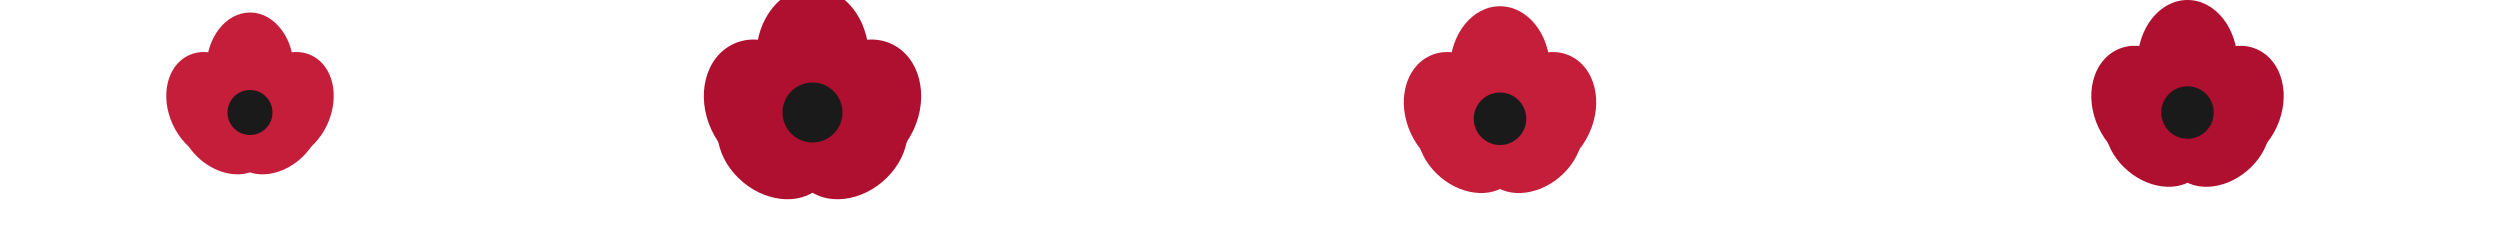
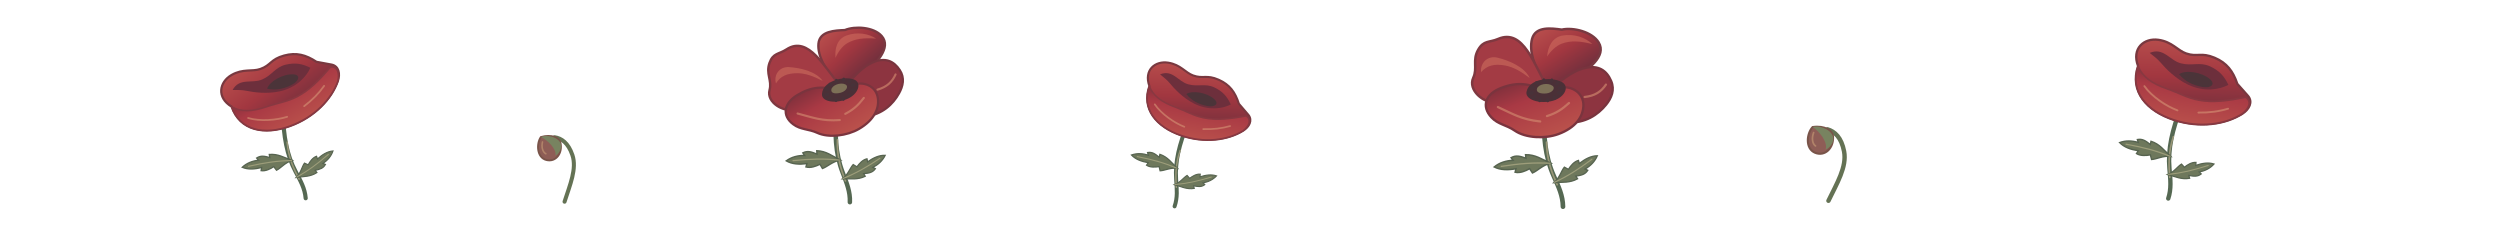
<svg xmlns="http://www.w3.org/2000/svg" viewBox="0 0 400 36" fill="none" aria-hidden="true">
-   <g transform="translate(40,6)">
-     <g fill="#c41e3a">
-       <ellipse cx="-6" cy="11" rx="7" ry="9" transform="rotate(-25 -6 11)" />
-       <ellipse cx="6" cy="11" rx="7" ry="9" transform="rotate(25 6 11)" />
-       <ellipse cx="0" cy="5" rx="7" ry="9" />
-       <ellipse cx="-4" cy="15" rx="6" ry="8" transform="rotate(-50 -4 15)" />
-       <ellipse cx="4" cy="15" rx="6" ry="8" transform="rotate(50 4 15)" />
+   <defs>
+     <linearGradient id="rem-upper-petal" x2=".62" y2="1">
+       <stop stop-color="#bb514e" />
+       <stop offset=".47" stop-color="#a23740" />
+       <stop offset="1" stop-color="#612d3c" />
+     </linearGradient>
+     <linearGradient id="rem-lower-petal" x2=".56" y2="1">
+       <stop stop-color="#762e3a" />
+       <stop offset=".42" stop-color="#a93944" />
+       <stop offset="1" stop-color="#b9504b" />
+     </linearGradient>
+   </defs>
+   <g transform="translate(45 15) rotate(-12) scale(0.4)">
+     <path d="M-1 7.9c-1.6 8.91-1.95 16.52.15 23.78 1.17 4.01 2.22 7.37 1.72 11.23" stroke="#556852" stroke-width="1.67" stroke-linecap="round" />
+     <path d="M-1.72 19.4c-.86 6.25.51 11.67 1.64 15.5" stroke="#999677" stroke-width=".62" stroke-linecap="round" />
+     <g transform="translate(-1.3 27) rotate(211) scale(0.8)">
+       <path d="M0 0c2.94-2.04 4.05-5.39 5.76-7.16l1.91 1.26c1.25-1.66 3.11-3.57 5.32-3.98l.26 1.59c3.03-1.98 6.09-3.28 9.21-3.06-1.46 2.77-3.84 4.71-6.58 6l1.28.73c-1.55 1.96-3.29 2.17-6.17 2.36l.78 1.38C7.7.88 4.57.08 0 0Z" fill="#6e785c" stroke="#56634f" stroke-width=".66" />
+       <path d="M.23-.13C7.16-2.66 12.29-5.35 19.66-9.87" stroke="#9d9d7a" stroke-width=".58" stroke-linecap="round" />
    </g>
-     <circle cx="0" cy="12" r="3.6" fill="#1a1a1a" />
+     <g transform="translate(-1.1 34) rotate(3) scale(0.72)">
+       <path d="M0 0c2.94-2.04 4.05-5.39 5.76-7.16l1.91 1.26c1.25-1.66 3.11-3.57 5.32-3.98l.26 1.59c3.03-1.98 6.09-3.28 9.21-3.06-1.46 2.77-3.84 4.71-6.58 6l1.28.73c-1.55 1.96-3.29 2.17-6.17 2.36l.78 1.38C7.7.88 4.57.08 0 0Z" fill="#6e785c" stroke="#56634f" stroke-width=".66" />
+       <path d="M.23-.13C7.16-2.66 12.29-5.35 19.66-9.87" stroke="#9d9d7a" stroke-width=".58" stroke-linecap="round" />
+     </g>
+     <g transform="translate(0 0) rotate(-5) scale(1)">
+       <path d="M-20.5-.87c-4.8-5.35-1.77-10.87 3.67-12.12 5.2-1.18 8.18 1.2 11.72 1.07 4.55-.17 4.99-2.53 10.66-2.36 5.1.16 8.41 2.25 11.67 6.19l5.51 2.86c2.5 1.43 2.23 4.51.39 7.02-4.48 6.1-13.11 11.03-23.45 11.58-11.08.6-19.81-4.17-20.17-14.24Z" fill="url(#rem-upper-petal)" stroke="#78383f" stroke-width=".89" />
+       <path d="M-18.17-7.14c4.12-4.0 8.11-.04 12.53-.55 4.4-.5 6.37-3.15 10.72-2.91 3.96.26 6.36 1.49 9.1 4.07-2.55 2.98-7.65 5.96-14.34 5.45-5.37-.41-10.15-2.68-12.82-4.12-1.62-.88-3.36-1.37-5.19-1.94Z" fill="#6d2f3c" />
+       <path d="M-4.82-3.58c1.66-2.49 7.8-3.89 11.73-2.43 2.72 1 1.56 3.12-1.52 3.76-3.65.76-7.13.42-10.21-1.33Z" fill="#4b3439" />
+       <path d="M-20.5-.87c3.05 3.36 7.62 4.29 13.08 4.13 5.83-.16 8.59.53 13.2-.31C11.07 2 16.46-.87 21.98-4.5c2.55.55 2.98 3.13 1.14 6.29-4.48 6.1-13.11 11.03-23.45 11.58-11.08.6-19.81-4.17-20.17-14.24Z" fill="url(#rem-lower-petal)" stroke="#883841" stroke-width=".64" />
+       <path d="M-15.52 5.4c4.11 2.77 10.67 4.17 15.07 4.11m7.76-2.08c3.88-1.42 7.18-3.22 10.01-5.43" stroke="#d18a70" stroke-opacity=".69" stroke-width=".72" stroke-linecap="round" />
+     </g>
  </g>
-   <g transform="translate(130,4)">
-     <g fill="#b01030">
-       <ellipse cx="-8" cy="13" rx="9" ry="11" transform="rotate(-25 -8 13)" />
-       <ellipse cx="8" cy="13" rx="9" ry="11" transform="rotate(25 8 13)" />
-       <ellipse cx="0" cy="5" rx="9" ry="11" />
-       <ellipse cx="-6" cy="19" rx="8" ry="10" transform="rotate(-50 -6 19)" />
-       <ellipse cx="6" cy="19" rx="8" ry="10" transform="rotate(50 6 19)" />
+   <g transform="translate(91 21) rotate(8) scale(0.42)">
+     <path d="M2.15 26.8c1.14-6.61 2.96-13.13.49-18.01C.4 4.37-2.38 3.04-5.03 3.01" stroke="#647254" stroke-width="1.54" stroke-linecap="round" />
+     <path d="M-10.21 3.68c-1.37 2.72-.48 7.94 3.31 8.35 3.65.39 5.77-3.36 4.42-7.11-.71-1.96-3.78-3.01-7.73-1.24Z" fill="#8e5d56" stroke="#795449" stroke-width=".74" />
+     <path d="M-10.21 3.68c1.65-1.2 6.11-1.19 7.73 1.24.93 1.4.25 3.82-1.26 5.05.31-2.62-4.09-5.75-6.47-6.29Z" fill="#788360" />
+     <path d="M-9.34 5.43c-.19 2.1.66 3.87 1.89 4.28" stroke="#b18369" stroke-width=".6" stroke-linecap="round" />
+   </g>
+   <g transform="translate(134 14) rotate(-5) scale(0.43)">
+     <path d="M-1 7.9c-1.6 8.91-1.95 16.52.15 23.78 1.17 4.01 2.22 7.37 1.72 11.23" stroke="#556852" stroke-width="1.67" stroke-linecap="round" />
+     <path d="M-1.72 19.4c-.86 6.25.51 11.67 1.64 15.5" stroke="#999677" stroke-width=".62" stroke-linecap="round" />
+     <g transform="translate(-1.3 27) rotate(211) scale(0.8)">
+       <path d="M0 0c2.94-2.04 4.05-5.39 5.76-7.16l1.91 1.26c1.25-1.66 3.11-3.57 5.32-3.98l.26 1.59c3.03-1.98 6.09-3.28 9.21-3.06-1.46 2.77-3.84 4.71-6.58 6l1.28.73c-1.55 1.96-3.29 2.17-6.17 2.36l.78 1.38C7.7.88 4.57.08 0 0Z" fill="#6e785c" stroke="#56634f" stroke-width=".66" />
+       <path d="M.23-.13C7.16-2.66 12.29-5.35 19.66-9.87" stroke="#9d9d7a" stroke-width=".58" stroke-linecap="round" />
    </g>
-     <circle cx="0" cy="14" r="4.8" fill="#1a1a1a" />
+     <g transform="translate(-1.1 34) rotate(3) scale(0.72)">
+       <path d="M0 0c2.94-2.04 4.05-5.39 5.76-7.16l1.91 1.26c1.25-1.66 3.11-3.57 5.32-3.98l.26 1.59c3.03-1.98 6.09-3.28 9.21-3.06-1.46 2.77-3.84 4.71-6.58 6l1.28.73c-1.55 1.96-3.29 2.17-6.17 2.36l.78 1.38C7.7.88 4.57.08 0 0Z" fill="#6e785c" stroke="#56634f" stroke-width=".66" />
+       <path d="M.23-.13C7.16-2.66 12.29-5.35 19.66-9.87" stroke="#9d9d7a" stroke-width=".58" stroke-linecap="round" />
+     </g>
+     <g transform="translate(0 0) rotate(-9) scale(1)">
+       <path d="M-.36-3.25c-2.24-4.02-4.1-9.95-2.56-14.32 1.58-4.48 7.21-3.22 10.75-2.51 4.12-.61 10.7 1.51 12.75 5.45 2.67 5.13-4.48 9.38-10.05 12.57L1.16.73Z" fill="url(#rem-upper-petal)" stroke="#783941" stroke-width=".88" />
+       <path d="M1.45.24C-2.9-8.16-5.69-21.61-15-18.35c-3.22 1.13-5.13.02-7.35 3.38-2.37 3.57-.56 6.43-2.42 9.8-2.24 4.06 2.83 9.42 8.02 9.46L-.53 2.65Z" fill="#a33b44" stroke="#7f3840" stroke-width=".89" />
+       <path d="M-15.64-11.72c-3.5-1.13-6.32 1.46-6.21 4.71 2.28-2.26 4.99-2.7 8.72-1.75 2.85.72 5.58 2.57 8.37 5.04-1.53-4.05-6.93-6.73-10.88-8Z" fill="#c36358" opacity=".77" />
+       <path d="M7.87-17.96c4.21-.48 8.18 1.26 10.47 3.78-4.32-1.41-7.55-1.88-10.78-.95-2.07.59-4.18 2.32-5.61 4.25.52-3.56 2.35-6.67 5.92-7.08Z" fill="#ce6a5d" opacity=".60" />
+       <path d="M1.2.93c5.16-2.41 8.28-5.85 13.89-6.81 4.85-.82 7.64 1.4 8.96 5.2 1.16 3.32-.28 6.09-2.35 8.31-3.27 3.5-7.91 6.05-14.14 5.42-7.83-.79-9.25-6.06-6.36-12.12Z" fill="#8d3440" stroke="#78343e" stroke-width=".84" />
+       <path d="M.37 1.21c-5.34-2.92-9.34-4.01-15.56-2.09-5.58 1.72-7.53 5.94-4.11 10.17 2.18 2.7 5.14 3.04 7.89 5.25 3.7 2.98 10.54 3.77 15.43 2.35 6.29-1.83 9.16-5.5 9.59-9.38.51-4.64-3.67-7.66-8.21-7.08Z" fill="url(#rem-lower-petal)" stroke="#7a343e" stroke-width=".85" />
+       <path d="M-16.75 5.8c5.1 2.77 8.06 5.03 14.65 6.16m10.67-5.83c-2.68 2.12-4.73 3.26-8.14 4.09m13.83-5.84c3.66-.15 5.98-1.44 7.87-3.87" stroke="#d18a70" stroke-opacity=".64" stroke-width=".79" stroke-linecap="round" />
+       <path d="M-6.16.9C-4.88-3.42 2.75-3.8 6.47-1.55 9.55.31 6.98 4.52 2.05 5.08c-4.94.57-9.19-1.63-8.21-4.18Z" fill="#4b3037" />
+       <g transform="translate(0.65 1.05) rotate(-6) scale(0.91)">
+         <ellipse cx="5.70" cy="0.00" rx=".91" ry=".64" fill="#483239" transform="rotate(0 5.70 0.00)" />
+         <ellipse cx="4.94" cy="1.92" rx=".91" ry=".64" fill="#483239" transform="rotate(30 4.94 1.92)" />
+         <ellipse cx="2.85" cy="3.33" rx=".91" ry=".64" fill="#483239" transform="rotate(60 2.85 3.33)" />
+         <ellipse cx="0.00" cy="3.85" rx=".91" ry=".64" fill="#483239" transform="rotate(90 0.00 3.85)" />
+         <ellipse cx="-2.85" cy="3.33" rx=".91" ry=".64" fill="#483239" transform="rotate(120 -2.85 3.33)" />
+         <ellipse cx="-4.94" cy="1.92" rx=".91" ry=".64" fill="#483239" transform="rotate(150 -4.94 1.92)" />
+         <ellipse cx="-5.70" cy="0.00" rx=".91" ry=".64" fill="#483239" transform="rotate(180 -5.70 0.00)" />
+         <ellipse cx="-4.94" cy="-1.93" rx=".91" ry=".64" fill="#483239" transform="rotate(210 -4.94 -1.93)" />
+         <ellipse cx="-2.85" cy="-3.33" rx=".91" ry=".64" fill="#483239" transform="rotate(240 -2.85 -3.33)" />
+         <ellipse cx="-0.00" cy="-3.85" rx=".91" ry=".64" fill="#483239" transform="rotate(270 -0.00 -3.85)" />
+         <ellipse cx="2.85" cy="-3.33" rx=".91" ry=".64" fill="#483239" transform="rotate(300 2.85 -3.33)" />
+         <ellipse cx="4.94" cy="-1.93" rx=".91" ry=".64" fill="#483239" transform="rotate(330 4.94 -1.93)" />
+       </g>
+       <path d="M-2.42.22C-1.8-1.33 1.56-1.72 3.12-.41c1.18 1-.3 2.53-2.38 2.58C-1.2 2.21-2.97 1.61-2.42.22Z" fill="#7d7057" />
+     </g>
  </g>
-   <g transform="translate(240,6)">
-     <g fill="#c41e3a">
-       <ellipse cx="-7" cy="12" rx="8" ry="10" transform="rotate(-25 -7 12)" />
-       <ellipse cx="7" cy="12" rx="8" ry="10" transform="rotate(25 7 12)" />
-       <ellipse cx="0" cy="5" rx="8" ry="10" />
-       <ellipse cx="-5" cy="17" rx="7" ry="9" transform="rotate(-50 -5 17)" />
-       <ellipse cx="5" cy="17" rx="7" ry="9" transform="rotate(50 5 17)" />
+   <g transform="translate(191 17) rotate(12) scale(0.38)">
+     <path d="M-1 7.9c-1.6 8.91-1.95 16.52.15 23.78 1.17 4.01 2.22 7.37 1.72 11.23" stroke="#556852" stroke-width="1.67" stroke-linecap="round" />
+     <path d="M-1.72 19.4c-.86 6.25.51 11.67 1.64 15.5" stroke="#999677" stroke-width=".62" stroke-linecap="round" />
+     <g transform="translate(-1.3 27) rotate(211) scale(0.8)">
+       <path d="M0 0c2.94-2.04 4.05-5.39 5.76-7.16l1.91 1.26c1.25-1.66 3.11-3.57 5.32-3.98l.26 1.59c3.03-1.98 6.09-3.28 9.21-3.06-1.46 2.77-3.84 4.71-6.58 6l1.28.73c-1.55 1.96-3.29 2.17-6.17 2.36l.78 1.38C7.7.88 4.57.08 0 0Z" fill="#6e785c" stroke="#56634f" stroke-width=".66" />
+       <path d="M.23-.13C7.16-2.66 12.29-5.35 19.66-9.87" stroke="#9d9d7a" stroke-width=".58" stroke-linecap="round" />
    </g>
-     <circle cx="0" cy="13" r="4.2" fill="#1a1a1a" />
+     <g transform="translate(-1.1 34) rotate(3) scale(0.72)">
+       <path d="M0 0c2.94-2.04 4.05-5.39 5.76-7.16l1.91 1.26c1.25-1.66 3.11-3.57 5.32-3.98l.26 1.59c3.03-1.98 6.09-3.28 9.21-3.06-1.46 2.77-3.84 4.71-6.58 6l1.28.73c-1.55 1.96-3.29 2.17-6.17 2.36l.78 1.38C7.7.88 4.57.08 0 0Z" fill="#6e785c" stroke="#56634f" stroke-width=".66" />
+       <path d="M.23-.13C7.16-2.66 12.29-5.35 19.66-9.87" stroke="#9d9d7a" stroke-width=".58" stroke-linecap="round" />
+     </g>
+     <g transform="translate(0 0) rotate(10) scale(1)">
+       <path d="M-20.5-.87c-4.8-5.35-1.77-10.87 3.67-12.12 5.2-1.18 8.18 1.2 11.72 1.07 4.55-.17 4.99-2.53 10.66-2.36 5.1.16 8.41 2.25 11.67 6.19l5.51 2.86c2.5 1.43 2.23 4.51.39 7.02-4.48 6.1-13.11 11.03-23.45 11.58-11.08.6-19.81-4.17-20.17-14.24Z" fill="url(#rem-upper-petal)" stroke="#78383f" stroke-width=".89" />
+       <path d="M-18.17-7.14c4.12-4.0 8.11-.04 12.53-.55 4.4-.5 6.37-3.15 10.72-2.91 3.96.26 6.36 1.49 9.1 4.07-2.55 2.98-7.65 5.96-14.34 5.45-5.37-.41-10.15-2.68-12.82-4.12-1.62-.88-3.36-1.37-5.19-1.94Z" fill="#6d2f3c" />
+       <path d="M-4.82-3.58c1.66-2.49 7.8-3.89 11.73-2.43 2.72 1 1.56 3.12-1.52 3.76-3.65.76-7.13.42-10.21-1.33Z" fill="#4b3439" />
+       <path d="M-20.5-.87c3.05 3.36 7.62 4.29 13.08 4.13 5.83-.16 8.59.53 13.2-.31C11.07 2 16.46-.87 21.98-4.5c2.55.55 2.98 3.13 1.14 6.29-4.48 6.1-13.11 11.03-23.45 11.58-11.08.6-19.81-4.17-20.17-14.24Z" fill="url(#rem-lower-petal)" stroke="#883841" stroke-width=".64" />
+       <path d="M-15.52 5.4c4.11 2.77 10.67 4.17 15.07 4.11m7.76-2.08c3.88-1.42 7.18-3.22 10.01-5.43" stroke="#d18a70" stroke-opacity=".69" stroke-width=".72" stroke-linecap="round" />
+     </g>
  </g>
-   <g transform="translate(350,5)">
-     <g fill="#b01030">
-       <ellipse cx="-7" cy="12" rx="8" ry="10" transform="rotate(-25 -7 12)" />
-       <ellipse cx="7" cy="12" rx="8" ry="10" transform="rotate(25 7 12)" />
-       <ellipse cx="0" cy="5" rx="8" ry="10" />
-       <ellipse cx="-5" cy="17" rx="7" ry="9" transform="rotate(-50 -5 17)" />
-       <ellipse cx="5" cy="17" rx="7" ry="9" transform="rotate(50 5 17)" />
+   <g transform="translate(247 14) rotate(-8) scale(0.45)">
+     <path d="M-1 7.9c-1.6 8.91-1.95 16.52.15 23.78 1.17 4.01 2.22 7.37 1.72 11.23" stroke="#556852" stroke-width="1.67" stroke-linecap="round" />
+     <path d="M-1.72 19.4c-.86 6.25.51 11.67 1.64 15.5" stroke="#999677" stroke-width=".62" stroke-linecap="round" />
+     <g transform="translate(-1.3 27) rotate(211) scale(0.8)">
+       <path d="M0 0c2.94-2.04 4.05-5.39 5.76-7.16l1.91 1.26c1.25-1.66 3.11-3.57 5.32-3.98l.26 1.59c3.03-1.98 6.09-3.28 9.21-3.06-1.46 2.77-3.84 4.71-6.58 6l1.28.73c-1.55 1.96-3.29 2.17-6.17 2.36l.78 1.38C7.7.88 4.57.08 0 0Z" fill="#6e785c" stroke="#56634f" stroke-width=".66" />
+       <path d="M.23-.13C7.16-2.66 12.29-5.35 19.66-9.87" stroke="#9d9d7a" stroke-width=".58" stroke-linecap="round" />
    </g>
-     <circle cx="0" cy="13" r="4.2" fill="#1a1a1a" />
+     <g transform="translate(-1.1 34) rotate(3) scale(0.72)">
+       <path d="M0 0c2.94-2.04 4.05-5.39 5.76-7.16l1.91 1.26c1.25-1.66 3.11-3.57 5.32-3.98l.26 1.59c3.03-1.98 6.09-3.28 9.21-3.06-1.46 2.77-3.84 4.71-6.58 6l1.28.73c-1.55 1.96-3.29 2.17-6.17 2.36l.78 1.38C7.7.88 4.57.08 0 0Z" fill="#6e785c" stroke="#56634f" stroke-width=".66" />
+       <path d="M.23-.13C7.16-2.66 12.29-5.35 19.66-9.87" stroke="#9d9d7a" stroke-width=".58" stroke-linecap="round" />
+     </g>
+     <g transform="translate(0 0) rotate(4) scale(1)">
+       <path d="M-.36-3.25c-2.24-4.02-4.1-9.95-2.56-14.32 1.58-4.48 7.21-3.22 10.75-2.51 4.12-.61 10.7 1.51 12.75 5.45 2.67 5.13-4.48 9.38-10.05 12.57L1.16.73Z" fill="url(#rem-upper-petal)" stroke="#783941" stroke-width=".88" />
+       <path d="M1.45.24C-2.9-8.16-5.69-21.61-15-18.35c-3.22 1.13-5.13.02-7.35 3.38-2.37 3.57-.56 6.43-2.42 9.8-2.24 4.06 2.83 9.42 8.02 9.46L-.53 2.65Z" fill="#a33b44" stroke="#7f3840" stroke-width=".89" />
+       <path d="M-15.64-11.72c-3.5-1.13-6.32 1.46-6.21 4.71 2.28-2.26 4.99-2.7 8.72-1.75 2.85.72 5.58 2.57 8.37 5.04-1.53-4.05-6.93-6.73-10.88-8Z" fill="#c36358" opacity=".77" />
+       <path d="M7.87-17.96c4.21-.48 8.18 1.26 10.47 3.78-4.32-1.41-7.55-1.88-10.78-.95-2.07.59-4.18 2.32-5.61 4.25.52-3.56 2.35-6.67 5.92-7.08Z" fill="#ce6a5d" opacity=".60" />
+       <path d="M1.2.93c5.16-2.41 8.28-5.85 13.89-6.81 4.85-.82 7.64 1.4 8.96 5.2 1.16 3.32-.28 6.09-2.35 8.31-3.27 3.5-7.91 6.05-14.14 5.42-7.83-.79-9.25-6.06-6.36-12.12Z" fill="#8d3440" stroke="#78343e" stroke-width=".84" />
+       <path d="M.37 1.21c-5.34-2.92-9.34-4.01-15.56-2.09-5.58 1.72-7.53 5.94-4.11 10.17 2.18 2.7 5.14 3.04 7.89 5.25 3.7 2.98 10.54 3.77 15.43 2.35 6.29-1.83 9.16-5.5 9.59-9.38.51-4.64-3.67-7.66-8.21-7.08Z" fill="url(#rem-lower-petal)" stroke="#7a343e" stroke-width=".85" />
+       <path d="M-16.75 5.8c5.1 2.77 8.06 5.03 14.65 6.16m10.67-5.83c-2.68 2.12-4.73 3.26-8.14 4.09m13.83-5.84c3.66-.15 5.98-1.44 7.87-3.87" stroke="#d18a70" stroke-opacity=".64" stroke-width=".79" stroke-linecap="round" />
+       <path d="M-6.16.9C-4.88-3.42 2.75-3.8 6.47-1.55 9.55.31 6.98 4.52 2.05 5.08c-4.94.57-9.19-1.63-8.21-4.18Z" fill="#4b3037" />
+       <g transform="translate(0.65 1.05) rotate(-6) scale(0.91)">
+         <ellipse cx="5.70" cy="0.00" rx=".91" ry=".64" fill="#483239" transform="rotate(0 5.70 0.00)" />
+         <ellipse cx="4.94" cy="1.92" rx=".91" ry=".64" fill="#483239" transform="rotate(30 4.94 1.92)" />
+         <ellipse cx="2.85" cy="3.33" rx=".91" ry=".64" fill="#483239" transform="rotate(60 2.85 3.33)" />
+         <ellipse cx="0.00" cy="3.85" rx=".91" ry=".64" fill="#483239" transform="rotate(90 0.00 3.85)" />
+         <ellipse cx="-2.85" cy="3.33" rx=".91" ry=".64" fill="#483239" transform="rotate(120 -2.85 3.33)" />
+         <ellipse cx="-4.94" cy="1.92" rx=".91" ry=".64" fill="#483239" transform="rotate(150 -4.94 1.92)" />
+         <ellipse cx="-5.70" cy="0.00" rx=".91" ry=".64" fill="#483239" transform="rotate(180 -5.70 0.00)" />
+         <ellipse cx="-4.94" cy="-1.93" rx=".91" ry=".64" fill="#483239" transform="rotate(210 -4.94 -1.93)" />
+         <ellipse cx="-2.85" cy="-3.33" rx=".91" ry=".64" fill="#483239" transform="rotate(240 -2.85 -3.33)" />
+         <ellipse cx="-0.00" cy="-3.85" rx=".91" ry=".64" fill="#483239" transform="rotate(270 -0.00 -3.85)" />
+         <ellipse cx="2.85" cy="-3.33" rx=".91" ry=".64" fill="#483239" transform="rotate(300 2.85 -3.33)" />
+         <ellipse cx="4.94" cy="-1.93" rx=".91" ry=".64" fill="#483239" transform="rotate(330 4.94 -1.93)" />
+       </g>
+       <path d="M-2.42.22C-1.8-1.33 1.56-1.72 3.12-.41c1.18 1-.3 2.53-2.38 2.58C-1.2 2.21-2.97 1.61-2.42.22Z" fill="#7d7057" />
+     </g>
+   </g>
+   <g transform="translate(295 20) rotate(16) scale(0.46)">
+     <path d="M2.15 26.8c1.14-6.61 2.96-13.13.49-18.01C.4 4.37-2.38 3.04-5.03 3.01" stroke="#647254" stroke-width="1.54" stroke-linecap="round" />
+     <path d="M-10.21 3.68c-1.37 2.72-.48 7.94 3.31 8.35 3.65.39 5.77-3.36 4.42-7.11-.71-1.96-3.78-3.01-7.73-1.24Z" fill="#8e5d56" stroke="#795449" stroke-width=".74" />
+     <path d="M-10.21 3.68c1.65-1.2 6.11-1.19 7.73 1.24.93 1.4.25 3.82-1.26 5.05.31-2.62-4.09-5.75-6.47-6.29Z" fill="#788360" />
+     <path d="M-9.34 5.43c-.19 2.1.66 3.87 1.89 4.28" stroke="#b18369" stroke-width=".6" stroke-linecap="round" />
+   </g>
+   <g transform="translate(350 14) rotate(11) scale(0.42)">
+     <path d="M-1 7.9c-1.6 8.91-1.95 16.52.15 23.78 1.17 4.01 2.22 7.37 1.72 11.23" stroke="#556852" stroke-width="1.67" stroke-linecap="round" />
+     <path d="M-1.72 19.4c-.86 6.25.51 11.67 1.64 15.5" stroke="#999677" stroke-width=".62" stroke-linecap="round" />
+     <g transform="translate(-1.3 27) rotate(211) scale(0.8)">
+       <path d="M0 0c2.94-2.04 4.05-5.39 5.76-7.16l1.91 1.26c1.25-1.66 3.11-3.57 5.32-3.98l.26 1.59c3.03-1.98 6.09-3.28 9.21-3.06-1.46 2.77-3.84 4.71-6.58 6l1.28.73c-1.55 1.96-3.29 2.17-6.17 2.36l.78 1.38C7.7.88 4.57.08 0 0Z" fill="#6e785c" stroke="#56634f" stroke-width=".66" />
+       <path d="M.23-.13C7.16-2.66 12.29-5.35 19.66-9.87" stroke="#9d9d7a" stroke-width=".58" stroke-linecap="round" />
+     </g>
+     <g transform="translate(-1.1 34) rotate(3) scale(0.72)">
+       <path d="M0 0c2.94-2.04 4.05-5.39 5.76-7.16l1.91 1.26c1.25-1.66 3.11-3.57 5.32-3.98l.26 1.59c3.03-1.98 6.09-3.28 9.21-3.06-1.46 2.77-3.84 4.71-6.58 6l1.28.73c-1.55 1.96-3.29 2.17-6.17 2.36l.78 1.38C7.7.88 4.57.08 0 0Z" fill="#6e785c" stroke="#56634f" stroke-width=".66" />
+       <path d="M.23-.13C7.16-2.66 12.29-5.35 19.66-9.87" stroke="#9d9d7a" stroke-width=".58" stroke-linecap="round" />
+     </g>
+     <g transform="translate(0 0) rotate(10) scale(1)">
+       <path d="M-20.5-.87c-4.8-5.35-1.77-10.87 3.67-12.12 5.2-1.18 8.18 1.2 11.72 1.07 4.55-.17 4.99-2.53 10.66-2.36 5.1.16 8.41 2.25 11.67 6.19l5.51 2.86c2.5 1.43 2.23 4.51.39 7.02-4.48 6.1-13.11 11.03-23.45 11.58-11.08.6-19.81-4.17-20.17-14.24Z" fill="url(#rem-upper-petal)" stroke="#78383f" stroke-width=".89" />
+       <path d="M-18.17-7.14c4.12-4.0 8.11-.04 12.53-.55 4.4-.5 6.37-3.15 10.72-2.91 3.96.26 6.36 1.49 9.1 4.07-2.55 2.98-7.65 5.96-14.34 5.45-5.37-.41-10.15-2.68-12.82-4.12-1.62-.88-3.36-1.37-5.19-1.94Z" fill="#6d2f3c" />
+       <path d="M-4.82-3.58c1.66-2.49 7.8-3.89 11.73-2.43 2.72 1 1.56 3.12-1.52 3.76-3.65.76-7.13.42-10.21-1.33Z" fill="#4b3439" />
+       <path d="M-20.5-.87c3.05 3.36 7.62 4.29 13.08 4.13 5.83-.16 8.59.53 13.2-.31C11.07 2 16.46-.87 21.98-4.5c2.55.55 2.98 3.13 1.14 6.29-4.48 6.1-13.11 11.03-23.45 11.58-11.08.6-19.81-4.17-20.17-14.24Z" fill="url(#rem-lower-petal)" stroke="#883841" stroke-width=".64" />
+       <path d="M-15.52 5.4c4.11 2.77 10.67 4.17 15.07 4.11m7.76-2.08c3.88-1.42 7.18-3.22 10.01-5.43" stroke="#d18a70" stroke-opacity=".69" stroke-width=".72" stroke-linecap="round" />
+     </g>
  </g>
</svg>
